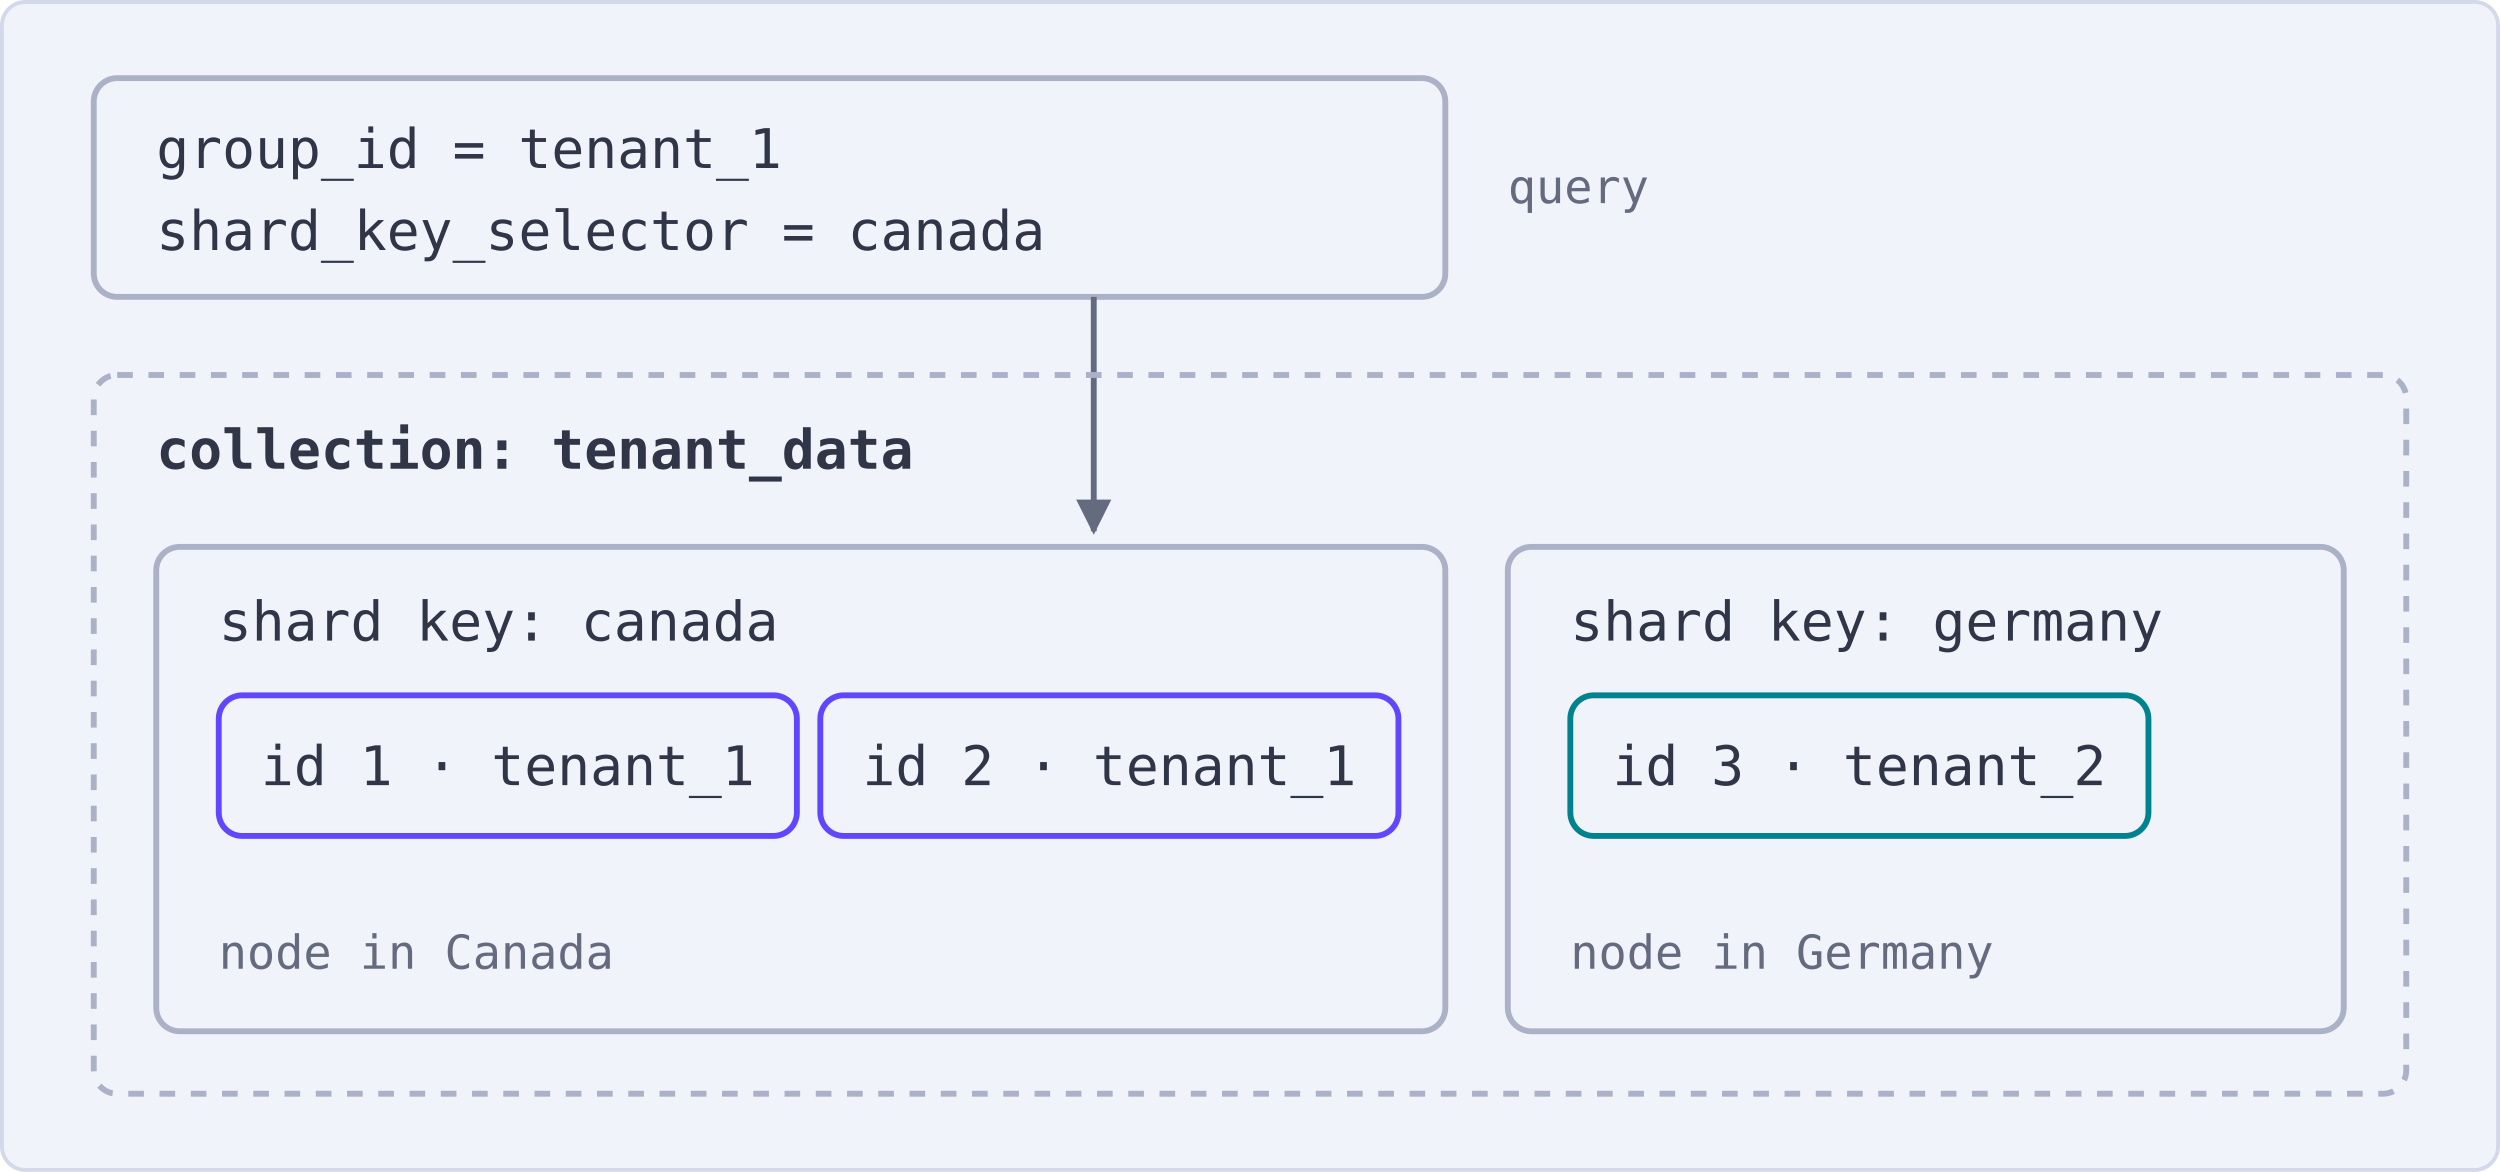
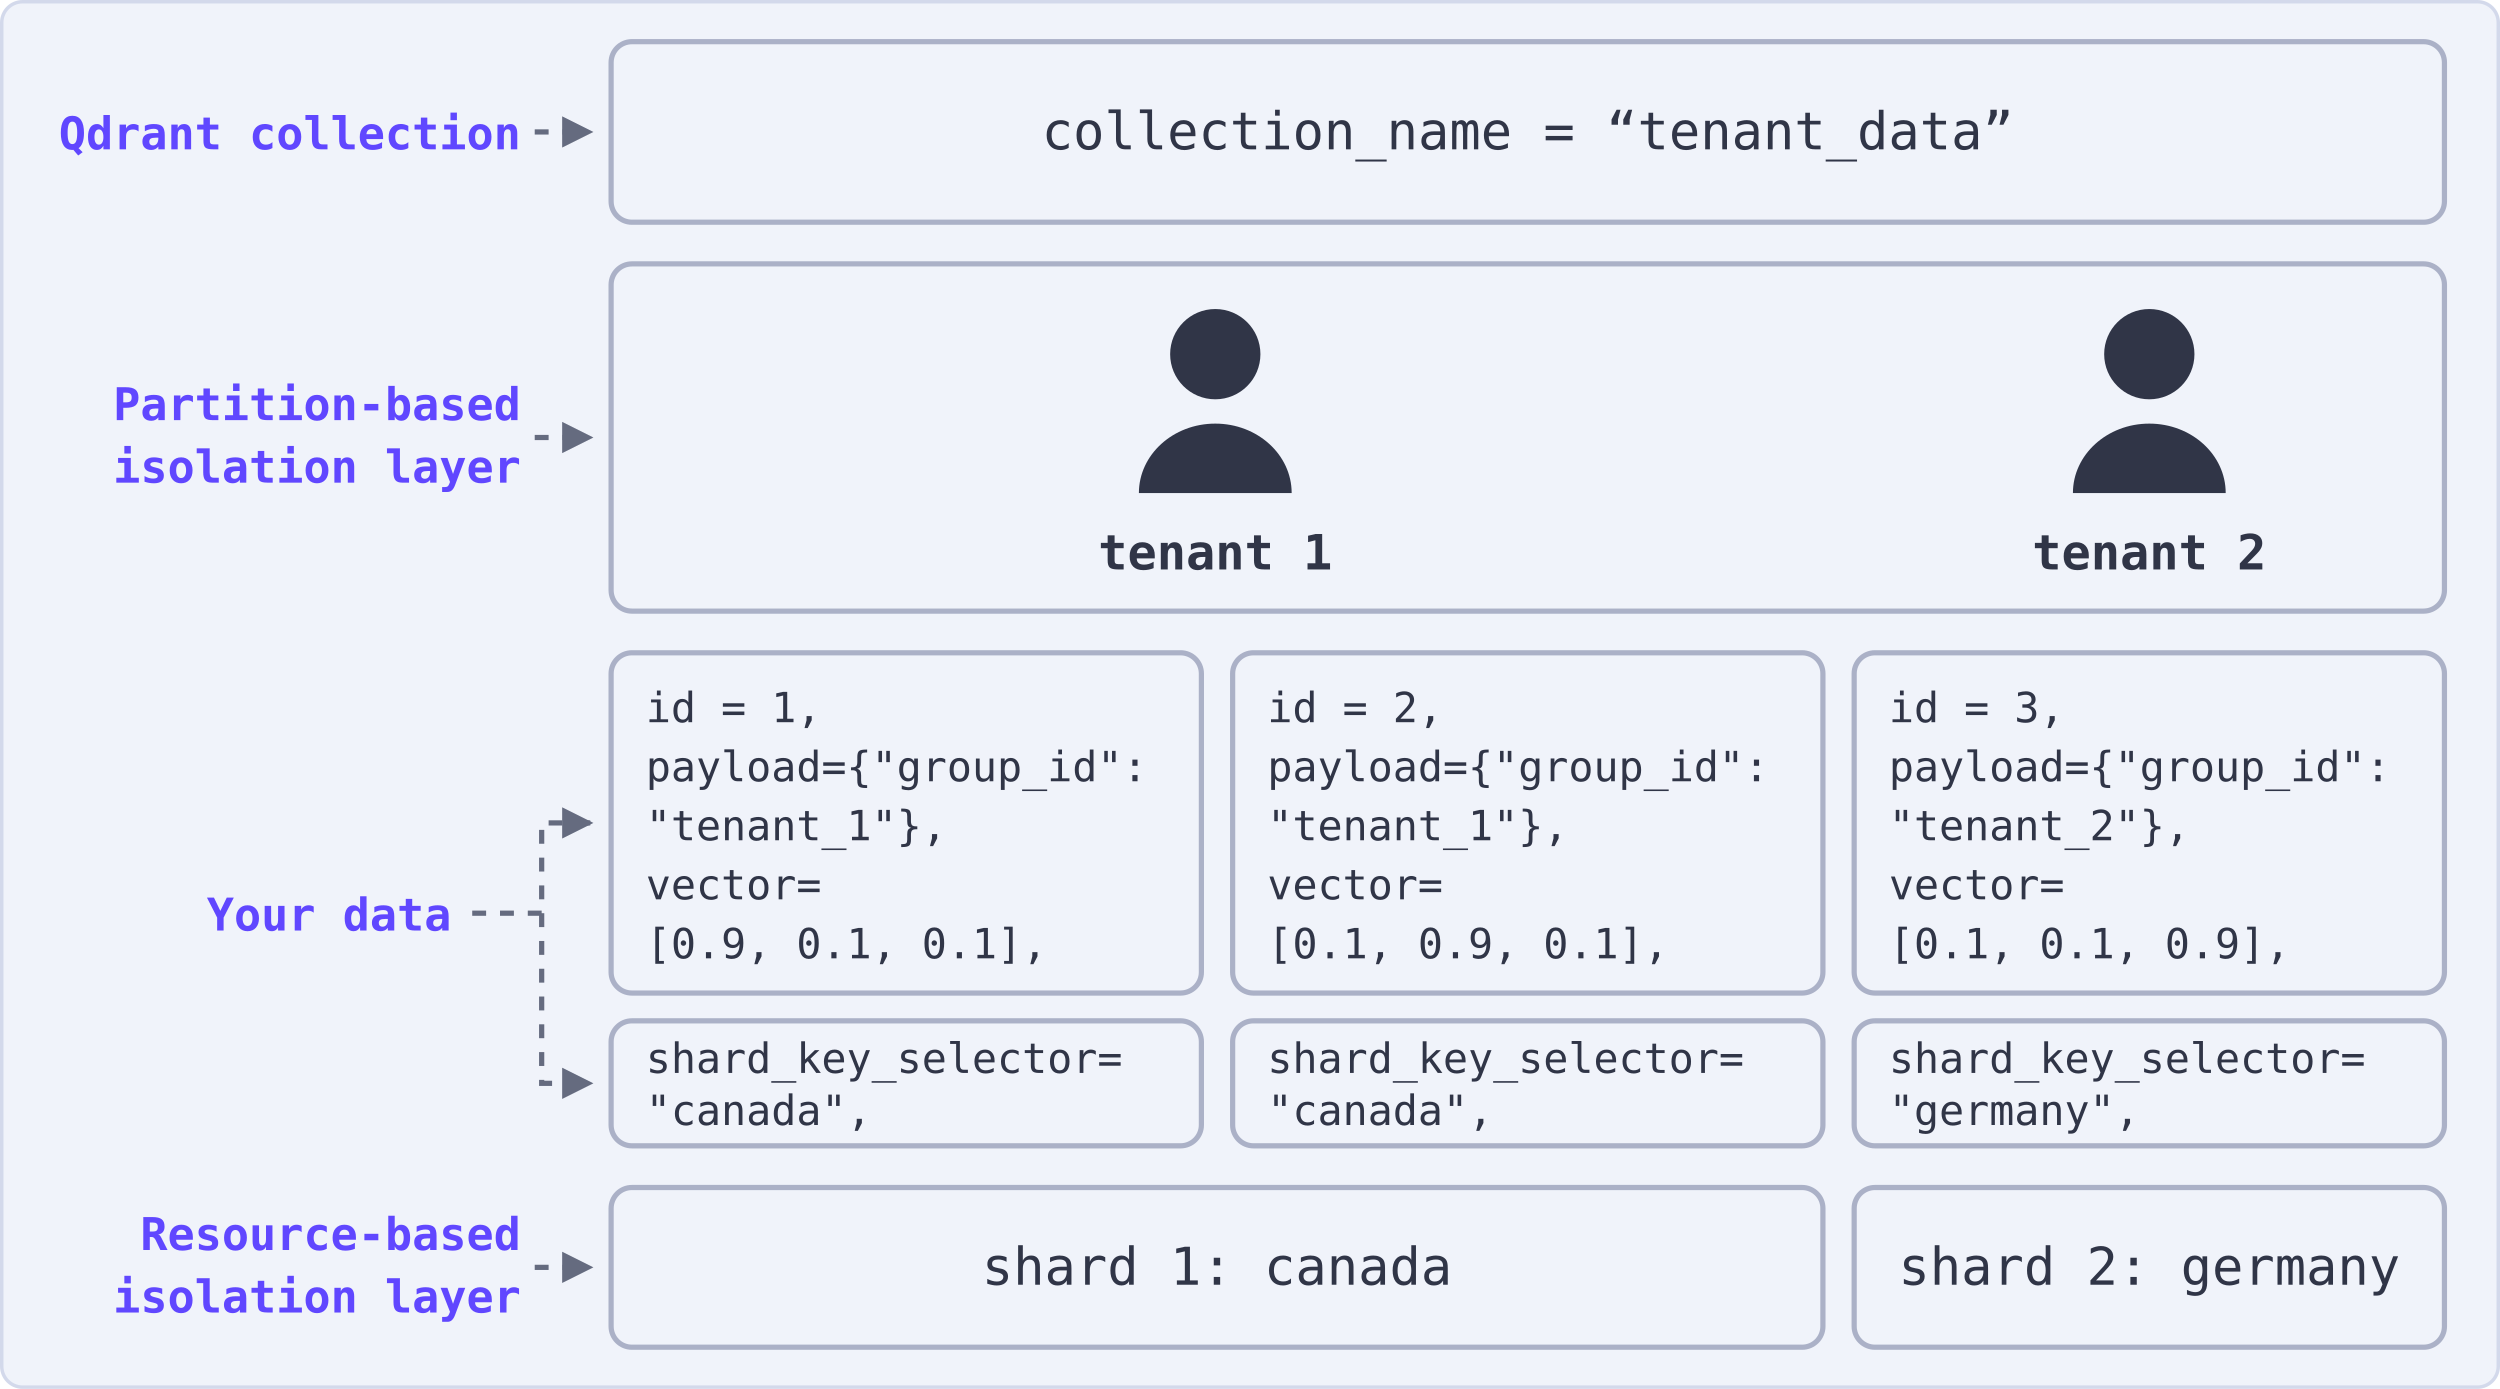
- <svg xmlns="http://www.w3.org/2000/svg" viewBox="0 0 640 300" role="img" aria-labelledby="description">
+ <svg xmlns="http://www.w3.org/2000/svg" viewBox="0 0 720 400" role="img" aria-labelledby="description">
  <defs>
    <marker id="arrow" viewBox="0 0 10 10" refX="9" refY="5" markerWidth="6" markerHeight="6" orient="auto-start-reverse">
      <path d="M0 0 L10 5 L0 10 Z" fill="#656b7f" />
    </marker>
  </defs>
-   <rect x="0.5" y="0.5" width="639" height="299" rx="6" fill="#f0f3fa" stroke="#d3d9eb" stroke-width="1" />
+   <rect x="0.5" y="0.5" width="719" height="399" rx="6" fill="#f0f3fa" stroke="#d3d9eb" stroke-width="1" />
  <g font-family="'Geist Mono', ui-monospace, SFMono-Regular, Menlo, Consolas, monospace">
-     <rect x="24" y="20" width="346" height="56" rx="6" fill="none" stroke="#abb1c7" stroke-width="1.5" />
-     <text x="40" y="43" font-size="14" fill="#303547">group_id = tenant_1</text>
-     <text x="40" y="64" font-size="14" fill="#303547">shard_key_selector = canada</text>
-     <line x1="280" y1="76" x2="280" y2="136" stroke="#656b7f" stroke-width="1.5" marker-end="url(#arrow)" />
-     <rect x="24" y="96" width="592" height="184" rx="6" fill="none" stroke="#abb1c7" stroke-width="1.5" stroke-dasharray="4 4" />
-     <text x="40" y="120" font-size="14" fill="#303547" font-weight="600">collection: tenant_data</text>
-     <text x="386" y="52" font-size="12" fill="#656b7f">query</text>
-     <rect x="40" y="140" width="330" height="124" rx="6" fill="none" stroke="#abb1c7" stroke-width="1.5" />
-     <text x="56" y="164" font-size="14" fill="#303547">shard key: canada</text>
-     <rect x="56" y="178" width="148" height="36" rx="6" fill="none" stroke="#6047ff" stroke-width="1.5" />
-     <text x="130" y="201" font-size="14" text-anchor="middle" fill="#303547">id 1 · tenant_1</text>
-     <rect x="210" y="178" width="148" height="36" rx="6" fill="none" stroke="#6047ff" stroke-width="1.5" />
-     <text x="284" y="201" font-size="14" text-anchor="middle" fill="#303547">id 2 · tenant_1</text>
-     <text x="56" y="248" font-size="12" fill="#656b7f">node in Canada</text>
-     <rect x="386" y="140" width="214" height="124" rx="6" fill="none" stroke="#abb1c7" stroke-width="1.5" />
-     <text x="402" y="164" font-size="14" fill="#303547">shard key: germany</text>
-     <rect x="402" y="178" width="148" height="36" rx="6" fill="none" stroke="#00838f" stroke-width="1.5" />
-     <text x="476" y="201" font-size="14" text-anchor="middle" fill="#303547">id 3 · tenant_2</text>
-     <text x="402" y="248" font-size="12" fill="#656b7f">node in Germany</text>
+     <text x="150" y="43" font-size="13" text-anchor="end" fill="#6047ff" font-weight="600">Qdrant collection</text>
+     <text x="150" y="121" font-size="13" text-anchor="end" fill="#6047ff" font-weight="600">Partition-based</text>
+     <text x="150" y="139" font-size="13" text-anchor="end" fill="#6047ff" font-weight="600">isolation layer</text>
+     <text x="130" y="268" font-size="13" text-anchor="end" fill="#6047ff" font-weight="600">Your data</text>
+     <text x="150" y="360" font-size="13" text-anchor="end" fill="#6047ff" font-weight="600">Resource-based</text>
+     <text x="150" y="378" font-size="13" text-anchor="end" fill="#6047ff" font-weight="600">isolation layer</text>
+     <path d="M154 38 H170" fill="none" stroke="#656b7f" stroke-width="1.5" stroke-dasharray="4 4" marker-end="url(#arrow)" />
+     <path d="M154 126 H170" fill="none" stroke="#656b7f" stroke-width="1.5" stroke-dasharray="4 4" marker-end="url(#arrow)" />
+     <path d="M154 365 H170" fill="none" stroke="#656b7f" stroke-width="1.5" stroke-dasharray="4 4" marker-end="url(#arrow)" />
+     <path d="M136 263 H156 V237 H170" fill="none" stroke="#656b7f" stroke-width="1.5" stroke-dasharray="4 4" marker-end="url(#arrow)" />
+     <path d="M156 263 V312 H170" fill="none" stroke="#656b7f" stroke-width="1.5" stroke-dasharray="4 4" marker-end="url(#arrow)" />
+     <rect x="176" y="12" width="528" height="52" rx="6" fill="none" stroke="#abb1c7" stroke-width="1.5" />
+     <text x="440" y="43" font-size="15" text-anchor="middle" fill="#303547">collection_name = “tenant_data”</text>
+     <rect x="176" y="76" width="528" height="100" rx="6" fill="none" stroke="#abb1c7" stroke-width="1.5" />
+     <circle cx="350" cy="102" r="13" fill="#303547" />
+     <path d="M328 142 A22 20 0 0 1 372 142 Z" fill="#303547" />
+     <text x="350" y="164" font-size="14" text-anchor="middle" fill="#303547" font-weight="600">tenant 1</text>
+     <circle cx="619" cy="102" r="13" fill="#303547" />
+     <path d="M597 142 A22 20 0 0 1 641 142 Z" fill="#303547" />
+     <text x="619" y="164" font-size="14" text-anchor="middle" fill="#303547" font-weight="600">tenant 2</text>
+     <rect x="176" y="188" width="170" height="98" rx="6" fill="none" stroke="#abb1c7" stroke-width="1.5" />
+     <text x="186" y="208" font-size="12" fill="#303547">id = 1,</text>
+     <text x="186" y="225" font-size="12" fill="#303547">payload={"group_id":</text>
+     <text x="186" y="242" font-size="12" fill="#303547">  "tenant_1"},</text>
+     <text x="186" y="259" font-size="12" fill="#303547">vector=</text>
+     <text x="186" y="276" font-size="12" fill="#303547">  [0.9, 0.1, 0.1],</text>
+     <rect x="176" y="294" width="170" height="36" rx="6" fill="none" stroke="#abb1c7" stroke-width="1.5" />
+     <text x="186" y="309" font-size="12" fill="#303547">shard_key_selector=</text>
+     <text x="186" y="324" font-size="12" fill="#303547">"canada",</text>
+     <rect x="355" y="188" width="170" height="98" rx="6" fill="none" stroke="#abb1c7" stroke-width="1.5" />
+     <text x="365" y="208" font-size="12" fill="#303547">id = 2,</text>
+     <text x="365" y="225" font-size="12" fill="#303547">payload={"group_id":</text>
+     <text x="365" y="242" font-size="12" fill="#303547">  "tenant_1"},</text>
+     <text x="365" y="259" font-size="12" fill="#303547">vector=</text>
+     <text x="365" y="276" font-size="12" fill="#303547">  [0.1, 0.9, 0.1],</text>
+     <rect x="355" y="294" width="170" height="36" rx="6" fill="none" stroke="#abb1c7" stroke-width="1.5" />
+     <text x="365" y="309" font-size="12" fill="#303547">shard_key_selector=</text>
+     <text x="365" y="324" font-size="12" fill="#303547">"canada",</text>
+     <rect x="534" y="188" width="170" height="98" rx="6" fill="none" stroke="#abb1c7" stroke-width="1.5" />
+     <text x="544" y="208" font-size="12" fill="#303547">id = 3,</text>
+     <text x="544" y="225" font-size="12" fill="#303547">payload={"group_id":</text>
+     <text x="544" y="242" font-size="12" fill="#303547">  "tenant_2"},</text>
+     <text x="544" y="259" font-size="12" fill="#303547">vector=</text>
+     <text x="544" y="276" font-size="12" fill="#303547">  [0.1, 0.1, 0.9],</text>
+     <rect x="534" y="294" width="170" height="36" rx="6" fill="none" stroke="#abb1c7" stroke-width="1.5" />
+     <text x="544" y="309" font-size="12" fill="#303547">shard_key_selector=</text>
+     <text x="544" y="324" font-size="12" fill="#303547">"germany",</text>
+     <rect x="176" y="342" width="349" height="46" rx="6" fill="none" stroke="#abb1c7" stroke-width="1.5" />
+     <text x="350.5" y="370" font-size="15" text-anchor="middle" fill="#303547">shard 1: canada</text>
+     <rect x="534" y="342" width="170" height="46" rx="6" fill="none" stroke="#abb1c7" stroke-width="1.5" />
+     <text x="619" y="370" font-size="15" text-anchor="middle" fill="#303547">shard 2: germany</text>
  </g>
</svg>
